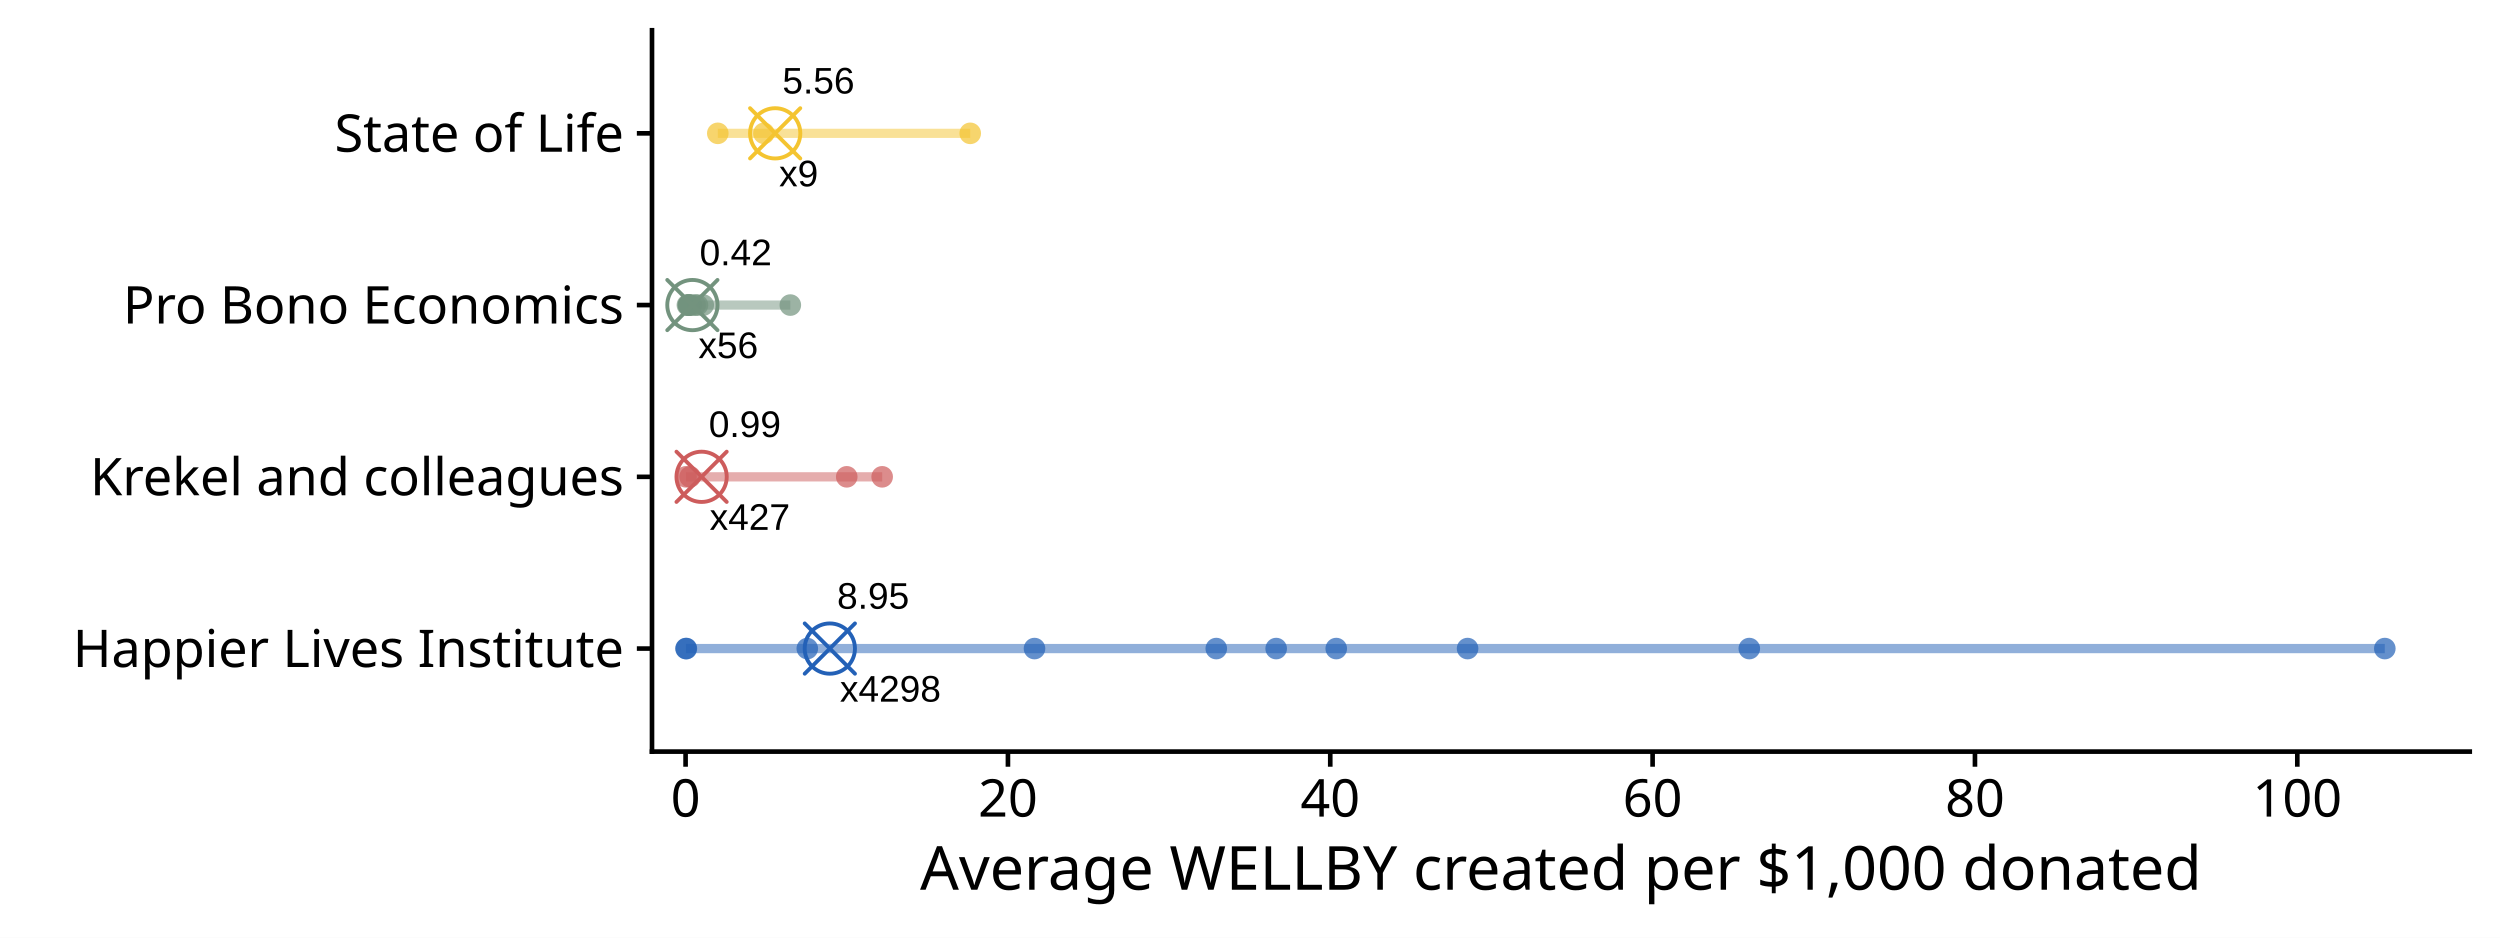
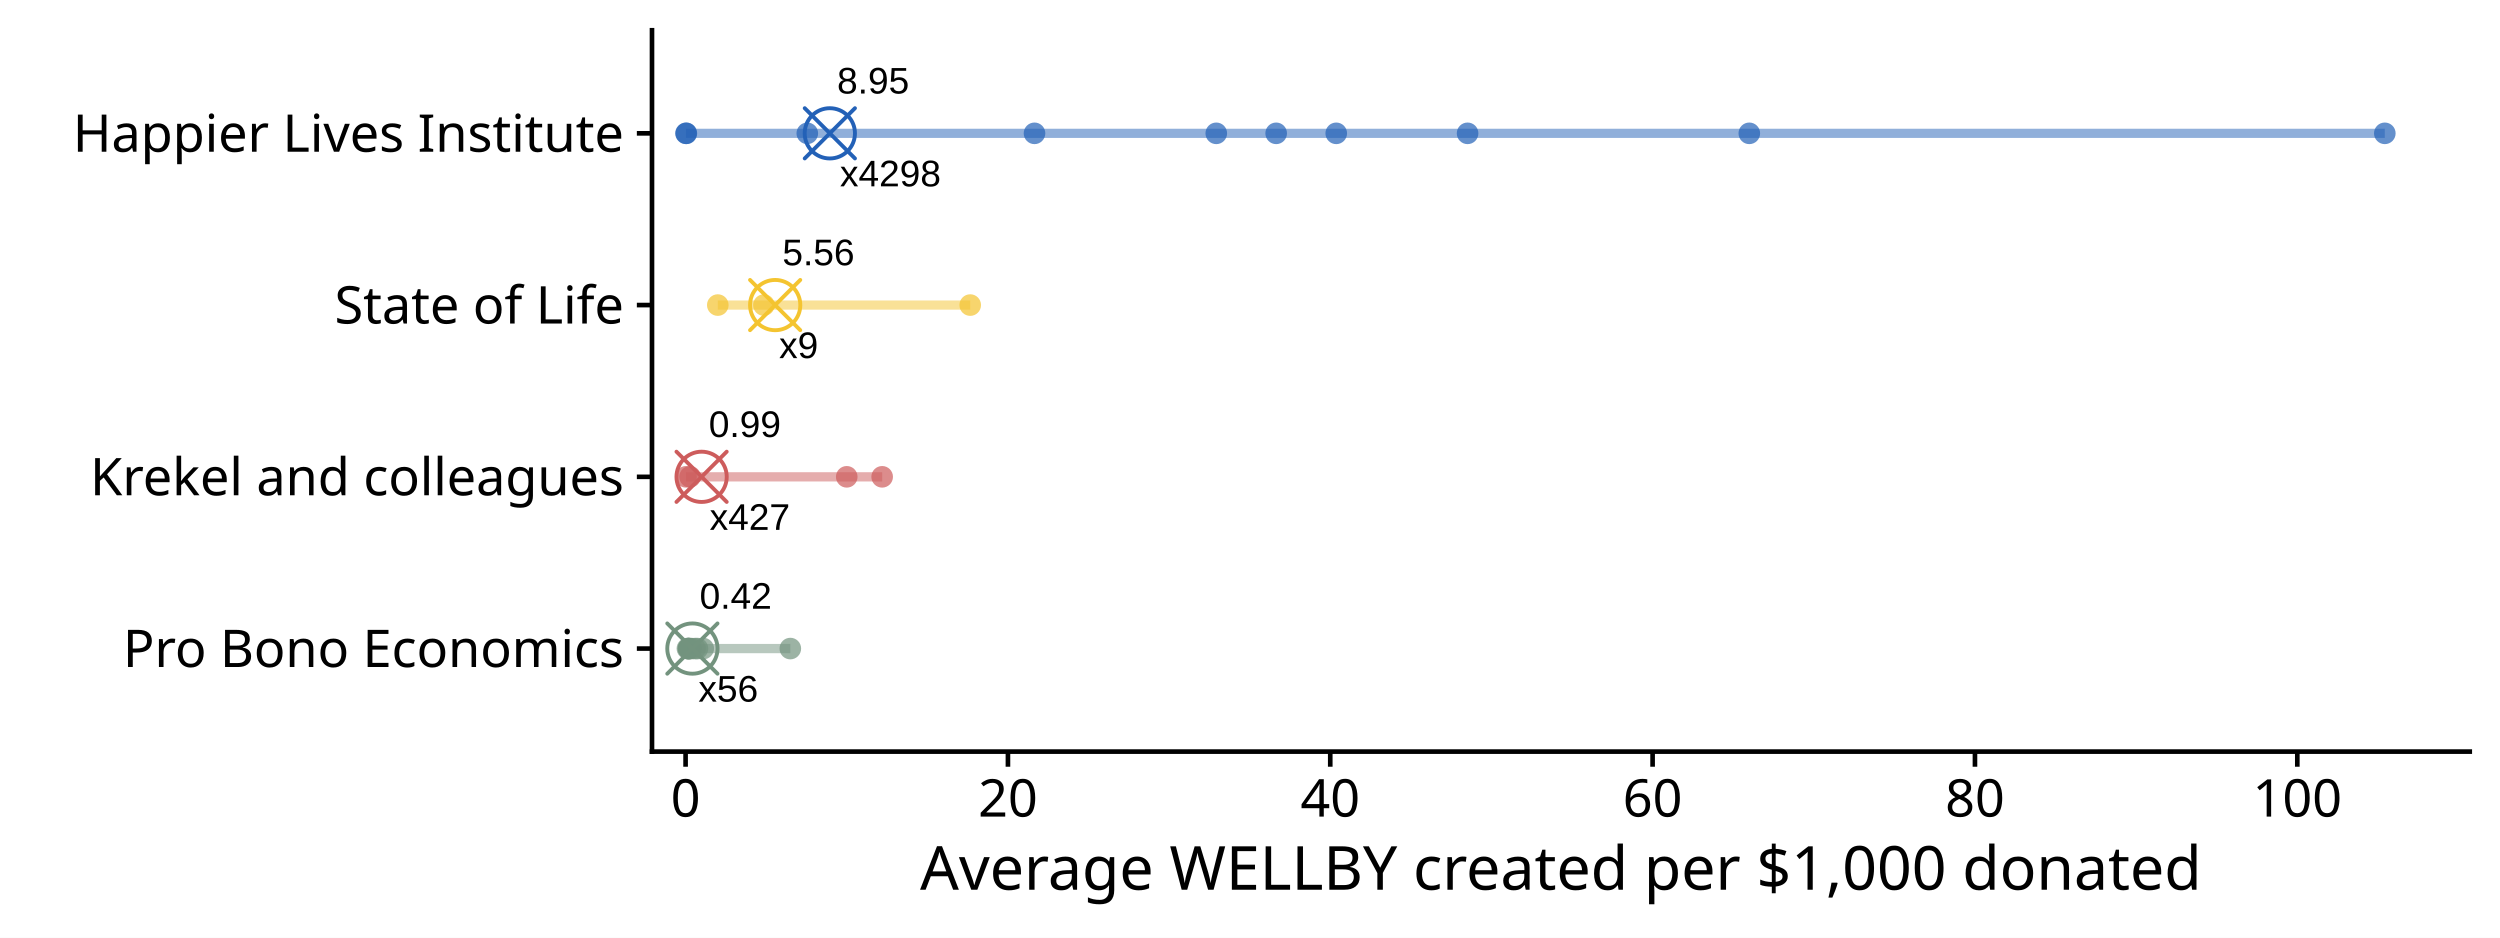
<svg xmlns="http://www.w3.org/2000/svg" role="img" aria-labelledby="evaluators_WBp1k-title" width="100%" viewBox="0 0 576.00 216.00">
  <g class="svglite">
    <defs>
      <style type="text/css">
    .svglite line, .svglite polyline, .svglite polygon, .svglite path, .svglite rect, .svglite circle {
      fill: none;
      stroke: #000000;
      stroke-linecap: round;
      stroke-linejoin: round;
      stroke-miterlimit: 10.00;
    }
    .svglite text {
      white-space: pre;
    }
    .svglite g.glyphgroup path {
      fill: inherit;
      stroke: none;
    }
  </style>
    </defs>
    <rect width="100%" height="100%" style="stroke: none; fill: #FFFFFF;" />
    <defs>
      <clipPath id="cpMC4wMHw1NzYuMDB8MC4wMHwyMTYuMDA=">
        <rect x="0.00" y="0.00" width="576.00" height="216.00" />
      </clipPath>
    </defs>
    <g clip-path="url(#cpMC4wMHw1NzYuMDB8MC4wMHwyMTYuMDA=)">
      <rect x="0.00" y="0.00" width="576.00" height="216.00" style="stroke-width: 1.07; stroke: none; fill: #FFFFFF;" />
    </g>
    <defs>
      <clipPath id="cpMTUwLjIyfDU2OS4wM3w2Ljk3fDE3My4xNw==">
        <rect x="150.22" y="6.97" width="418.81" height="166.20" />
      </clipPath>
    </defs>
    <g clip-path="url(#cpMTUwLjIyfDU2OS4wM3w2Ljk3fDE3My4xNw==)">
      <rect x="150.22" y="6.97" width="418.81" height="166.20" style="stroke-width: 1.07; stroke: none; fill: #FFFFFF;" />
-       <circle cx="549.46" cy="149.43" r="2.49" style="stroke-width: 0.90; stroke: none; fill: #2361B7; fill-opacity: 0.70;" />
-       <circle cx="403.04" cy="149.43" r="2.49" style="stroke-width: 0.90; stroke: none; fill: #2361B7; fill-opacity: 0.70;" />
-       <circle cx="338.13" cy="149.43" r="2.49" style="stroke-width: 0.90; stroke: none; fill: #2361B7; fill-opacity: 0.70;" />
-       <circle cx="307.87" cy="149.43" r="2.49" style="stroke-width: 0.90; stroke: none; fill: #2361B7; fill-opacity: 0.70;" />
-       <circle cx="294.03" cy="149.43" r="2.49" style="stroke-width: 0.90; stroke: none; fill: #2361B7; fill-opacity: 0.70;" />
-       <circle cx="280.23" cy="149.43" r="2.49" style="stroke-width: 0.90; stroke: none; fill: #2361B7; fill-opacity: 0.70;" />
-       <circle cx="238.35" cy="149.43" r="2.49" style="stroke-width: 0.90; stroke: none; fill: #2361B7; fill-opacity: 0.70;" />
-       <circle cx="223.54" cy="30.72" r="2.49" style="stroke-width: 0.90; stroke: none; fill: #F4C430; fill-opacity: 0.70;" />
+       <circle cx="549.46" cy="30.72" r="2.49" style="stroke-width: 0.90; stroke: none; fill: #2361B7; fill-opacity: 0.70;" />
+       <circle cx="403.04" cy="30.72" r="2.49" style="stroke-width: 0.90; stroke: none; fill: #2361B7; fill-opacity: 0.70;" />
+       <circle cx="338.13" cy="30.72" r="2.49" style="stroke-width: 0.90; stroke: none; fill: #2361B7; fill-opacity: 0.70;" />
+       <circle cx="307.87" cy="30.72" r="2.49" style="stroke-width: 0.90; stroke: none; fill: #2361B7; fill-opacity: 0.70;" />
+       <circle cx="294.03" cy="30.72" r="2.49" style="stroke-width: 0.90; stroke: none; fill: #2361B7; fill-opacity: 0.70;" />
+       <circle cx="280.23" cy="30.72" r="2.49" style="stroke-width: 0.90; stroke: none; fill: #2361B7; fill-opacity: 0.70;" />
+       <circle cx="238.35" cy="30.72" r="2.49" style="stroke-width: 0.90; stroke: none; fill: #2361B7; fill-opacity: 0.70;" />
+       <circle cx="223.54" cy="70.29" r="2.49" style="stroke-width: 0.90; stroke: none; fill: #F4C430; fill-opacity: 0.70;" />
      <circle cx="203.25" cy="109.86" r="2.49" style="stroke-width: 0.90; stroke: none; fill: #CD5C5C; fill-opacity: 0.70;" />
      <circle cx="195.09" cy="109.86" r="2.49" style="stroke-width: 0.90; stroke: none; fill: #CD5C5C; fill-opacity: 0.70;" />
-       <circle cx="186.00" cy="149.43" r="2.49" style="stroke-width: 0.90; stroke: none; fill: #2361B7; fill-opacity: 0.70;" />
-       <circle cx="182.09" cy="70.29" r="2.49" style="stroke-width: 0.90; stroke: none; fill: #73937E; fill-opacity: 0.70;" />
-       <circle cx="176.01" cy="30.72" r="2.49" style="stroke-width: 0.90; stroke: none; fill: #F4C430; fill-opacity: 0.70;" />
-       <circle cx="165.38" cy="30.72" r="2.49" style="stroke-width: 0.90; stroke: none; fill: #F4C430; fill-opacity: 0.70;" />
-       <circle cx="162.03" cy="70.29" r="2.49" style="stroke-width: 0.90; stroke: none; fill: #73937E; fill-opacity: 0.70;" />
-       <circle cx="160.70" cy="70.29" r="2.49" style="stroke-width: 0.90; stroke: none; fill: #73937E; fill-opacity: 0.70;" />
-       <circle cx="160.17" cy="70.29" r="2.49" style="stroke-width: 0.90; stroke: none; fill: #73937E; fill-opacity: 0.70;" />
-       <circle cx="159.31" cy="70.29" r="2.49" style="stroke-width: 0.90; stroke: none; fill: #73937E; fill-opacity: 0.70;" />
+       <circle cx="186.00" cy="30.72" r="2.49" style="stroke-width: 0.90; stroke: none; fill: #2361B7; fill-opacity: 0.70;" />
+       <circle cx="182.09" cy="149.43" r="2.49" style="stroke-width: 0.90; stroke: none; fill: #73937E; fill-opacity: 0.70;" />
+       <circle cx="176.01" cy="70.29" r="2.49" style="stroke-width: 0.90; stroke: none; fill: #F4C430; fill-opacity: 0.70;" />
+       <circle cx="165.38" cy="70.29" r="2.49" style="stroke-width: 0.90; stroke: none; fill: #F4C430; fill-opacity: 0.70;" />
+       <circle cx="162.03" cy="149.43" r="2.49" style="stroke-width: 0.90; stroke: none; fill: #73937E; fill-opacity: 0.70;" />
+       <circle cx="160.70" cy="149.43" r="2.49" style="stroke-width: 0.90; stroke: none; fill: #73937E; fill-opacity: 0.70;" />
+       <circle cx="160.17" cy="149.43" r="2.49" style="stroke-width: 0.90; stroke: none; fill: #73937E; fill-opacity: 0.70;" />
+       <circle cx="159.31" cy="149.43" r="2.49" style="stroke-width: 0.90; stroke: none; fill: #73937E; fill-opacity: 0.70;" />
      <circle cx="159.00" cy="109.86" r="2.49" style="stroke-width: 0.90; stroke: none; fill: #CD5C5C; fill-opacity: 0.70;" />
-       <circle cx="158.77" cy="70.29" r="2.49" style="stroke-width: 0.90; stroke: none; fill: #73937E; fill-opacity: 0.70;" />
-       <circle cx="158.66" cy="70.29" r="2.49" style="stroke-width: 0.90; stroke: none; fill: #73937E; fill-opacity: 0.70;" />
-       <circle cx="158.65" cy="70.29" r="2.49" style="stroke-width: 0.90; stroke: none; fill: #73937E; fill-opacity: 0.70;" />
-       <circle cx="158.62" cy="70.29" r="2.49" style="stroke-width: 0.90; stroke: none; fill: #73937E; fill-opacity: 0.70;" />
-       <circle cx="158.38" cy="70.29" r="2.49" style="stroke-width: 0.90; stroke: none; fill: #73937E; fill-opacity: 0.70;" />
-       <circle cx="158.14" cy="149.43" r="2.49" style="stroke-width: 0.90; stroke: none; fill: #2361B7; fill-opacity: 0.70;" />
+       <circle cx="158.77" cy="149.43" r="2.49" style="stroke-width: 0.90; stroke: none; fill: #73937E; fill-opacity: 0.70;" />
+       <circle cx="158.66" cy="149.43" r="2.49" style="stroke-width: 0.90; stroke: none; fill: #73937E; fill-opacity: 0.70;" />
+       <circle cx="158.65" cy="149.43" r="2.49" style="stroke-width: 0.90; stroke: none; fill: #73937E; fill-opacity: 0.70;" />
+       <circle cx="158.62" cy="149.43" r="2.49" style="stroke-width: 0.90; stroke: none; fill: #73937E; fill-opacity: 0.70;" />
+       <circle cx="158.38" cy="149.43" r="2.49" style="stroke-width: 0.90; stroke: none; fill: #73937E; fill-opacity: 0.70;" />
+       <circle cx="158.14" cy="30.72" r="2.49" style="stroke-width: 0.90; stroke: none; fill: #2361B7; fill-opacity: 0.70;" />
      <circle cx="158.06" cy="109.86" r="2.49" style="stroke-width: 0.90; stroke: none; fill: #CD5C5C; fill-opacity: 0.70;" />
-       <circle cx="158.05" cy="149.43" r="2.49" style="stroke-width: 0.90; stroke: none; fill: #2361B7; fill-opacity: 0.70;" />
-       <line x1="158.05" y1="149.43" x2="549.46" y2="149.43" style="stroke-width: 2.13; stroke: #2361B7; stroke-opacity: 0.50; stroke-linecap: butt;" />
-       <line x1="165.38" y1="30.72" x2="223.54" y2="30.72" style="stroke-width: 2.13; stroke: #F4C430; stroke-opacity: 0.50; stroke-linecap: butt;" />
+       <circle cx="158.05" cy="30.72" r="2.49" style="stroke-width: 0.90; stroke: none; fill: #2361B7; fill-opacity: 0.70;" />
+       <line x1="158.05" y1="30.72" x2="549.46" y2="30.72" style="stroke-width: 2.13; stroke: #2361B7; stroke-opacity: 0.50; stroke-linecap: butt;" />
+       <line x1="165.38" y1="70.29" x2="223.54" y2="70.29" style="stroke-width: 2.13; stroke: #F4C430; stroke-opacity: 0.50; stroke-linecap: butt;" />
      <line x1="158.06" y1="109.86" x2="203.25" y2="109.86" style="stroke-width: 2.13; stroke: #CD5C5C; stroke-opacity: 0.50; stroke-linecap: butt;" />
-       <line x1="158.38" y1="70.29" x2="182.09" y2="70.29" style="stroke-width: 2.13; stroke: #73937E; stroke-opacity: 0.50; stroke-linecap: butt;" />
-       <circle cx="191.19" cy="149.43" r="5.79" style="stroke-width: 0.90; stroke: #2361B7;" />
-       <line x1="185.41" y1="155.22" x2="196.98" y2="143.64" style="stroke-width: 0.90; stroke: #2361B7;" />
-       <line x1="185.41" y1="143.64" x2="196.98" y2="155.22" style="stroke-width: 0.90; stroke: #2361B7;" />
-       <circle cx="178.60" cy="30.72" r="5.79" style="stroke-width: 0.90; stroke: #F4C430;" />
-       <line x1="172.81" y1="36.50" x2="184.38" y2="24.93" style="stroke-width: 0.90; stroke: #F4C430;" />
-       <line x1="172.81" y1="24.93" x2="184.38" y2="36.50" style="stroke-width: 0.90; stroke: #F4C430;" />
+       <line x1="158.38" y1="149.43" x2="182.09" y2="149.43" style="stroke-width: 2.13; stroke: #73937E; stroke-opacity: 0.50; stroke-linecap: butt;" />
+       <circle cx="191.19" cy="30.72" r="5.79" style="stroke-width: 0.90; stroke: #2361B7;" />
+       <line x1="185.41" y1="36.50" x2="196.98" y2="24.93" style="stroke-width: 0.90; stroke: #2361B7;" />
+       <line x1="185.41" y1="24.93" x2="196.98" y2="36.50" style="stroke-width: 0.90; stroke: #2361B7;" />
+       <circle cx="178.60" cy="70.29" r="5.79" style="stroke-width: 0.90; stroke: #F4C430;" />
+       <line x1="172.81" y1="76.07" x2="184.38" y2="64.50" style="stroke-width: 0.90; stroke: #F4C430;" />
+       <line x1="172.81" y1="64.50" x2="184.38" y2="76.07" style="stroke-width: 0.90; stroke: #F4C430;" />
      <circle cx="161.65" cy="109.86" r="5.79" style="stroke-width: 0.90; stroke: #CD5C5C;" />
      <line x1="155.86" y1="115.64" x2="167.43" y2="104.07" style="stroke-width: 0.90; stroke: #CD5C5C;" />
      <line x1="155.86" y1="104.07" x2="167.43" y2="115.64" style="stroke-width: 0.90; stroke: #CD5C5C;" />
-       <circle cx="159.53" cy="70.29" r="5.79" style="stroke-width: 0.90; stroke: #73937E;" />
-       <line x1="153.74" y1="76.07" x2="165.31" y2="64.50" style="stroke-width: 0.90; stroke: #73937E;" />
-       <line x1="153.74" y1="64.50" x2="165.31" y2="76.07" style="stroke-width: 0.90; stroke: #73937E;" />
-       <text x="192.86" y="140.26" style="font-size: 8.54px; font-family: &quot;Arial&quot;;" textLength="16.62px" lengthAdjust="spacingAndGlyphs">8.95</text>
-       <text x="180.26" y="21.55" style="font-size: 8.54px; font-family: &quot;Arial&quot;;" textLength="16.62px" lengthAdjust="spacingAndGlyphs">5.56</text>
+       <circle cx="159.53" cy="149.43" r="5.79" style="stroke-width: 0.90; stroke: #73937E;" />
+       <line x1="153.74" y1="155.22" x2="165.31" y2="143.64" style="stroke-width: 0.90; stroke: #73937E;" />
+       <line x1="153.74" y1="143.64" x2="165.31" y2="155.22" style="stroke-width: 0.90; stroke: #73937E;" />
+       <text x="192.86" y="21.55" style="font-size: 8.54px; font-family: &quot;Arial&quot;;" textLength="16.62px" lengthAdjust="spacingAndGlyphs">8.95</text>
+       <text x="180.26" y="61.12" style="font-size: 8.54px; font-family: &quot;Arial&quot;;" textLength="16.62px" lengthAdjust="spacingAndGlyphs">5.56</text>
      <text x="163.31" y="100.69" style="font-size: 8.54px; font-family: &quot;Arial&quot;;" textLength="16.62px" lengthAdjust="spacingAndGlyphs">0.99</text>
-       <text x="161.19" y="61.12" style="font-size: 8.54px; font-family: &quot;Arial&quot;;" textLength="16.62px" lengthAdjust="spacingAndGlyphs">0.42</text>
-       <text x="193.52" y="161.66" style="font-size: 8.54px; font-family: &quot;Arial&quot;;" textLength="23.27px" lengthAdjust="spacingAndGlyphs">x4298</text>
-       <text x="179.50" y="42.94" style="font-size: 8.54px; font-family: &quot;Arial&quot;;" textLength="9.02px" lengthAdjust="spacingAndGlyphs">x9</text>
+       <text x="161.19" y="140.26" style="font-size: 8.54px; font-family: &quot;Arial&quot;;" textLength="16.62px" lengthAdjust="spacingAndGlyphs">0.42</text>
+       <text x="193.52" y="42.94" style="font-size: 8.54px; font-family: &quot;Arial&quot;;" textLength="23.27px" lengthAdjust="spacingAndGlyphs">x4298</text>
+       <text x="179.50" y="82.51" style="font-size: 8.54px; font-family: &quot;Arial&quot;;" textLength="9.02px" lengthAdjust="spacingAndGlyphs">x9</text>
      <text x="163.50" y="122.08" style="font-size: 8.54px; font-family: &quot;Arial&quot;;" textLength="18.52px" lengthAdjust="spacingAndGlyphs">x427</text>
-       <text x="160.91" y="82.51" style="font-size: 8.54px; font-family: &quot;Arial&quot;;" textLength="13.77px" lengthAdjust="spacingAndGlyphs">x56</text>
+       <text x="160.91" y="161.66" style="font-size: 8.54px; font-family: &quot;Arial&quot;;" textLength="13.77px" lengthAdjust="spacingAndGlyphs">x56</text>
    </g>
    <g clip-path="url(#cpMC4wMHw1NzYuMDB8MC4wMHwyMTYuMDA=)">
      <polyline points="150.22,173.17 150.22,6.97 " style="stroke-width: 1.07; stroke-linecap: square;" />
-       <text x="143.74" y="153.68" text-anchor="end" style="font-size: 12.00px; font-family: &quot;Avenir&quot;;" textLength="119.34px" lengthAdjust="spacingAndGlyphs">Happier Lives Institute</text>
+       <text x="143.74" y="153.68" text-anchor="end" style="font-size: 12.00px; font-family: &quot;Avenir&quot;;" textLength="110.67px" lengthAdjust="spacingAndGlyphs">Pro Bono Economics</text>
      <text x="143.74" y="114.11" text-anchor="end" style="font-size: 12.00px; font-family: &quot;Avenir&quot;;" textLength="117.58px" lengthAdjust="spacingAndGlyphs">Krekel and colleagues</text>
-       <text x="143.74" y="74.54" text-anchor="end" style="font-size: 12.00px; font-family: &quot;Avenir&quot;;" textLength="110.67px" lengthAdjust="spacingAndGlyphs">Pro Bono Economics</text>
-       <text x="143.74" y="34.96" text-anchor="end" style="font-size: 12.00px; font-family: &quot;Avenir&quot;;" textLength="63.98px" lengthAdjust="spacingAndGlyphs">State of Life</text>
+       <text x="143.74" y="74.54" text-anchor="end" style="font-size: 12.00px; font-family: &quot;Avenir&quot;;" textLength="63.98px" lengthAdjust="spacingAndGlyphs">State of Life</text>
+       <text x="143.74" y="34.96" text-anchor="end" style="font-size: 12.00px; font-family: &quot;Avenir&quot;;" textLength="119.34px" lengthAdjust="spacingAndGlyphs">Happier Lives Institute</text>
      <polyline points="146.73,149.43 150.22,149.43 " style="stroke-width: 1.07; stroke-linecap: butt;" />
      <polyline points="146.73,109.86 150.22,109.86 " style="stroke-width: 1.07; stroke-linecap: butt;" />
      <polyline points="146.73,70.29 150.22,70.29 " style="stroke-width: 1.07; stroke-linecap: butt;" />
      <polyline points="146.73,30.72 150.22,30.72 " style="stroke-width: 1.07; stroke-linecap: butt;" />
      <polyline points="150.22,173.17 569.03,173.17 " style="stroke-width: 1.07; stroke-linecap: square;" />
      <polyline points="157.96,176.66 157.96,173.17 " style="stroke-width: 1.07; stroke-linecap: butt;" />
      <polyline points="232.23,176.66 232.23,173.17 " style="stroke-width: 1.07; stroke-linecap: butt;" />
      <polyline points="306.49,176.66 306.49,173.17 " style="stroke-width: 1.07; stroke-linecap: butt;" />
      <polyline points="380.76,176.66 380.76,173.17 " style="stroke-width: 1.07; stroke-linecap: butt;" />
      <polyline points="455.03,176.66 455.03,173.17 " style="stroke-width: 1.07; stroke-linecap: butt;" />
      <polyline points="529.30,176.66 529.30,173.17 " style="stroke-width: 1.07; stroke-linecap: butt;" />
      <text x="157.96" y="188.14" text-anchor="middle" style="font-size: 12.00px; font-family: &quot;Avenir&quot;;" textLength="6.67px" lengthAdjust="spacingAndGlyphs">0</text>
      <text x="232.23" y="188.14" text-anchor="middle" style="font-size: 12.00px; font-family: &quot;Avenir&quot;;" textLength="13.34px" lengthAdjust="spacingAndGlyphs">20</text>
      <text x="306.49" y="188.14" text-anchor="middle" style="font-size: 12.00px; font-family: &quot;Avenir&quot;;" textLength="13.34px" lengthAdjust="spacingAndGlyphs">40</text>
      <text x="380.76" y="188.14" text-anchor="middle" style="font-size: 12.00px; font-family: &quot;Avenir&quot;;" textLength="13.34px" lengthAdjust="spacingAndGlyphs">60</text>
      <text x="455.03" y="188.14" text-anchor="middle" style="font-size: 12.00px; font-family: &quot;Avenir&quot;;" textLength="13.34px" lengthAdjust="spacingAndGlyphs">80</text>
      <text x="529.30" y="188.14" text-anchor="middle" style="font-size: 12.00px; font-family: &quot;Avenir&quot;;" textLength="20.02px" lengthAdjust="spacingAndGlyphs">100</text>
      <text x="359.62" y="204.99" text-anchor="middle" style="font-size: 14.00px; font-family: &quot;Avenir&quot;;" textLength="287.72px" lengthAdjust="spacingAndGlyphs">Average WELLBY created per $1,000 donated</text>
    </g>
  </g>
</svg>
